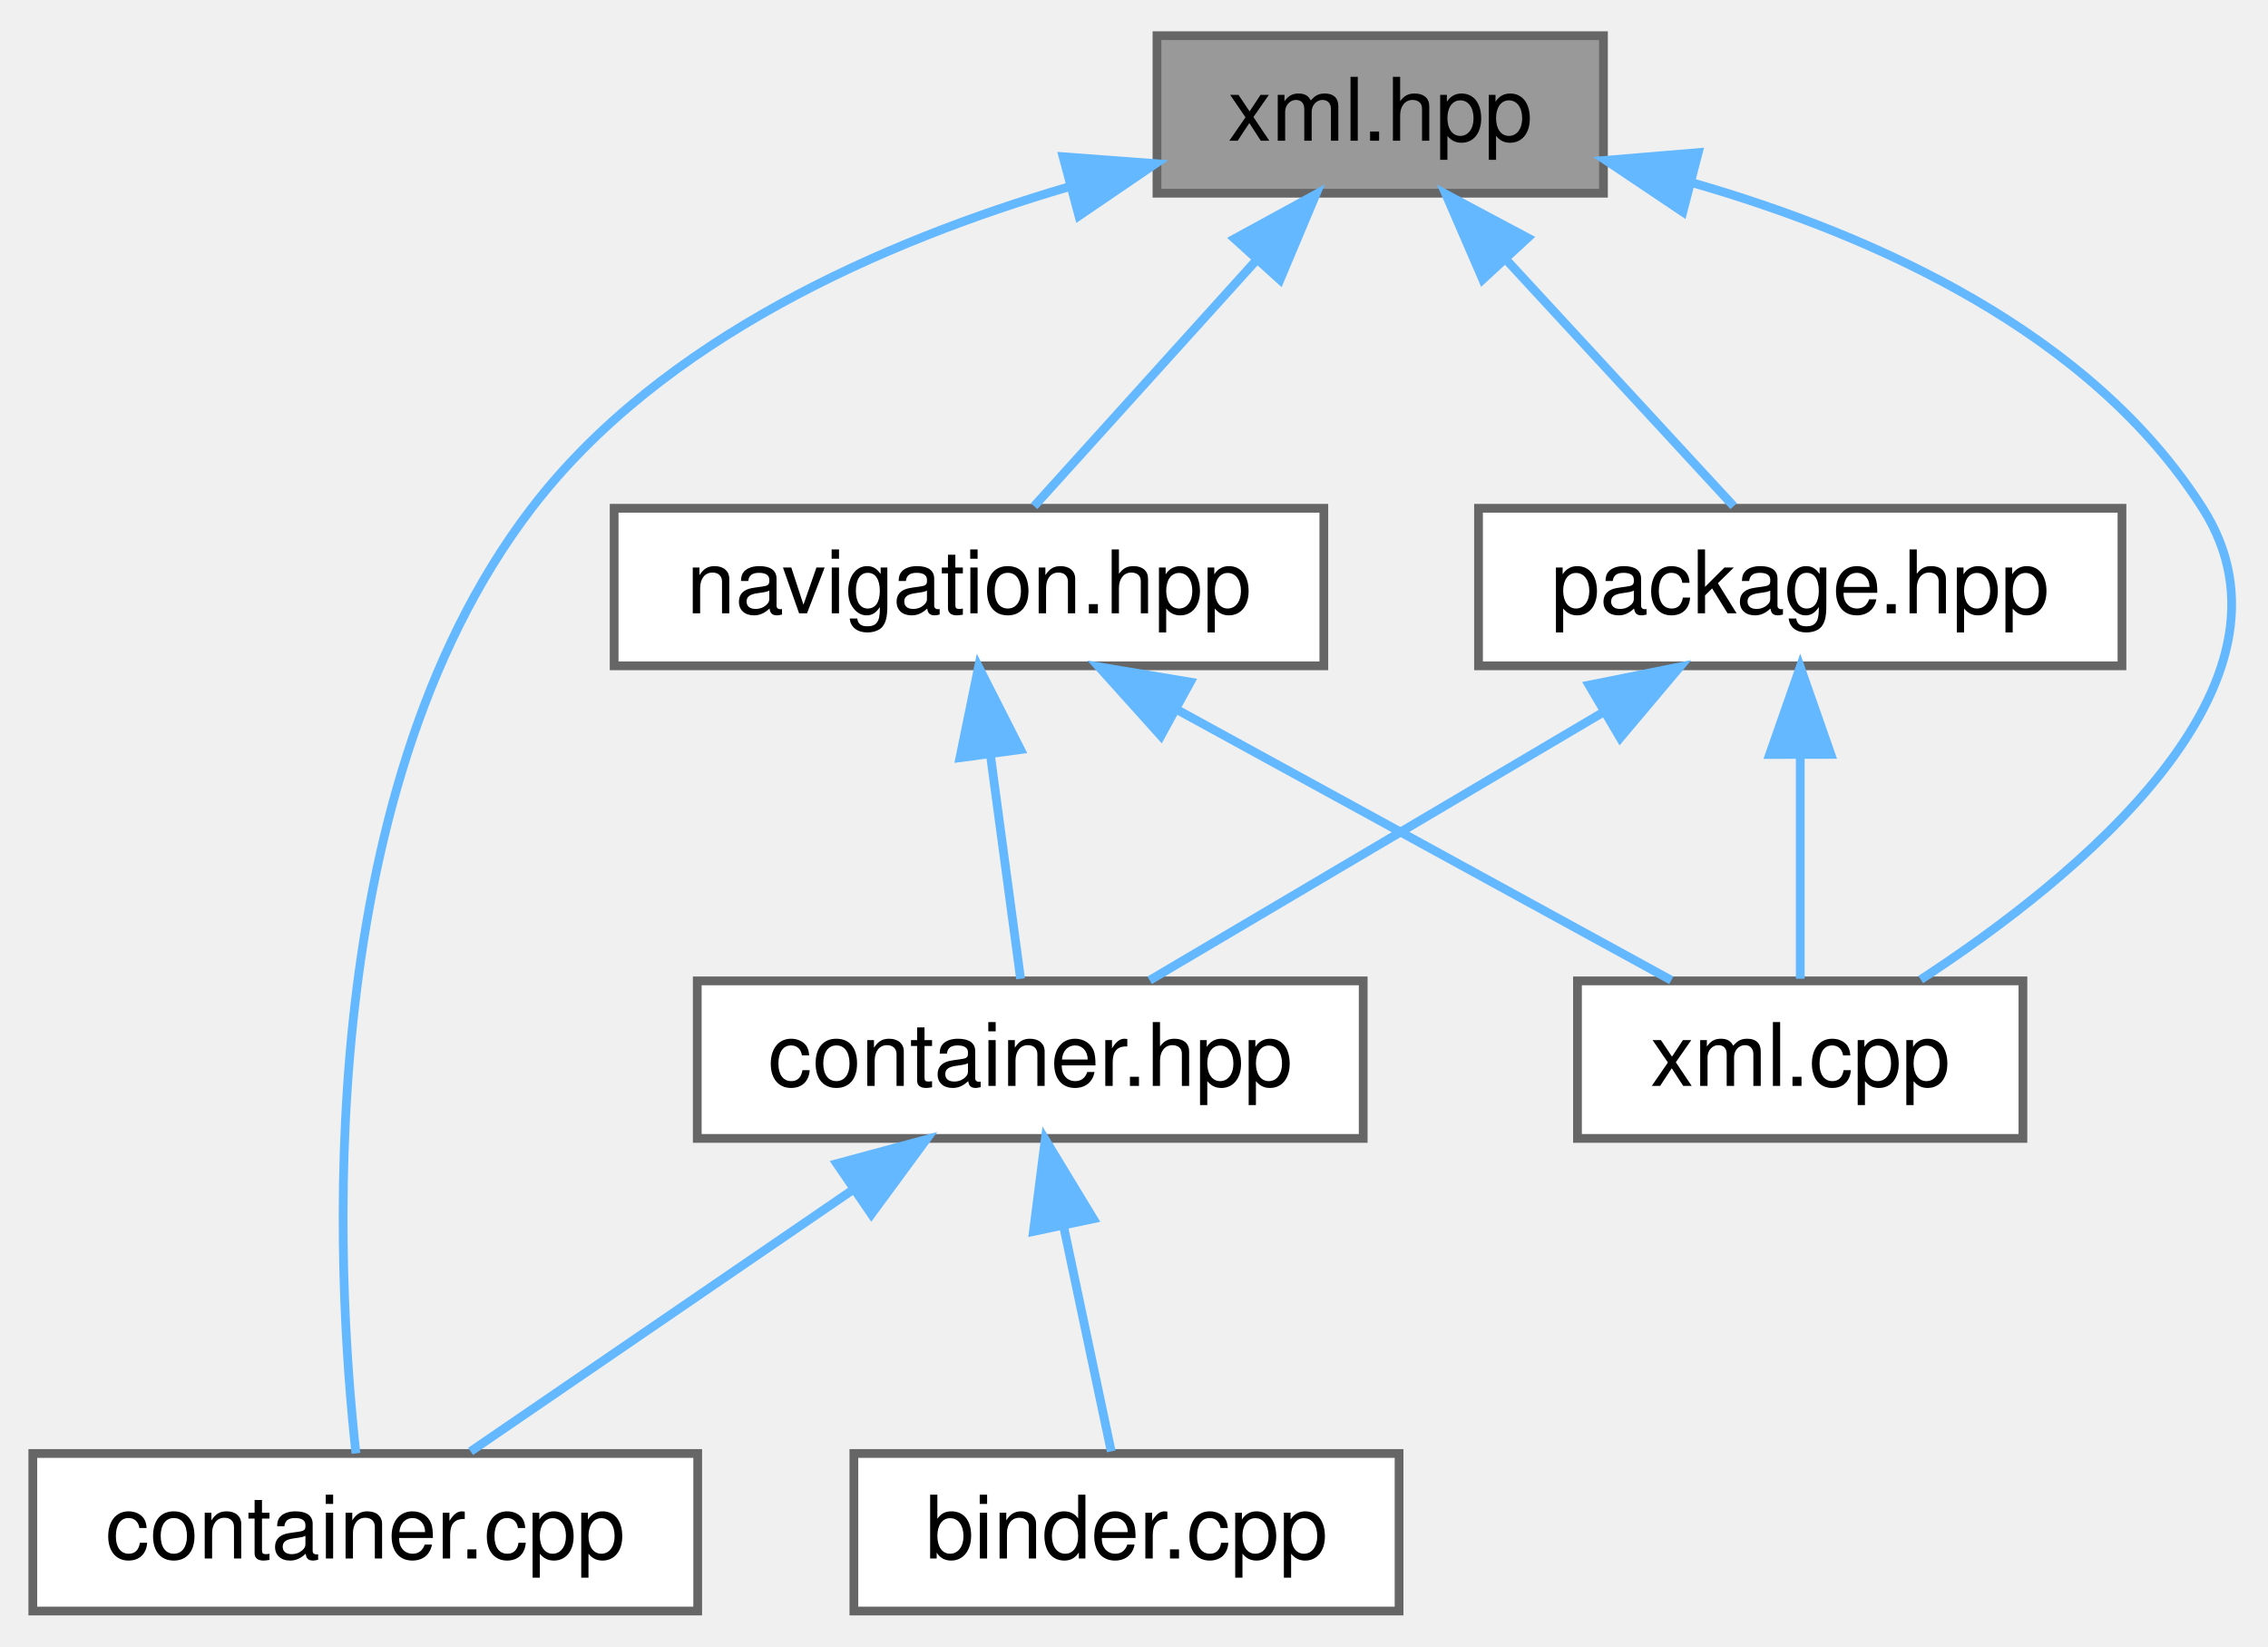
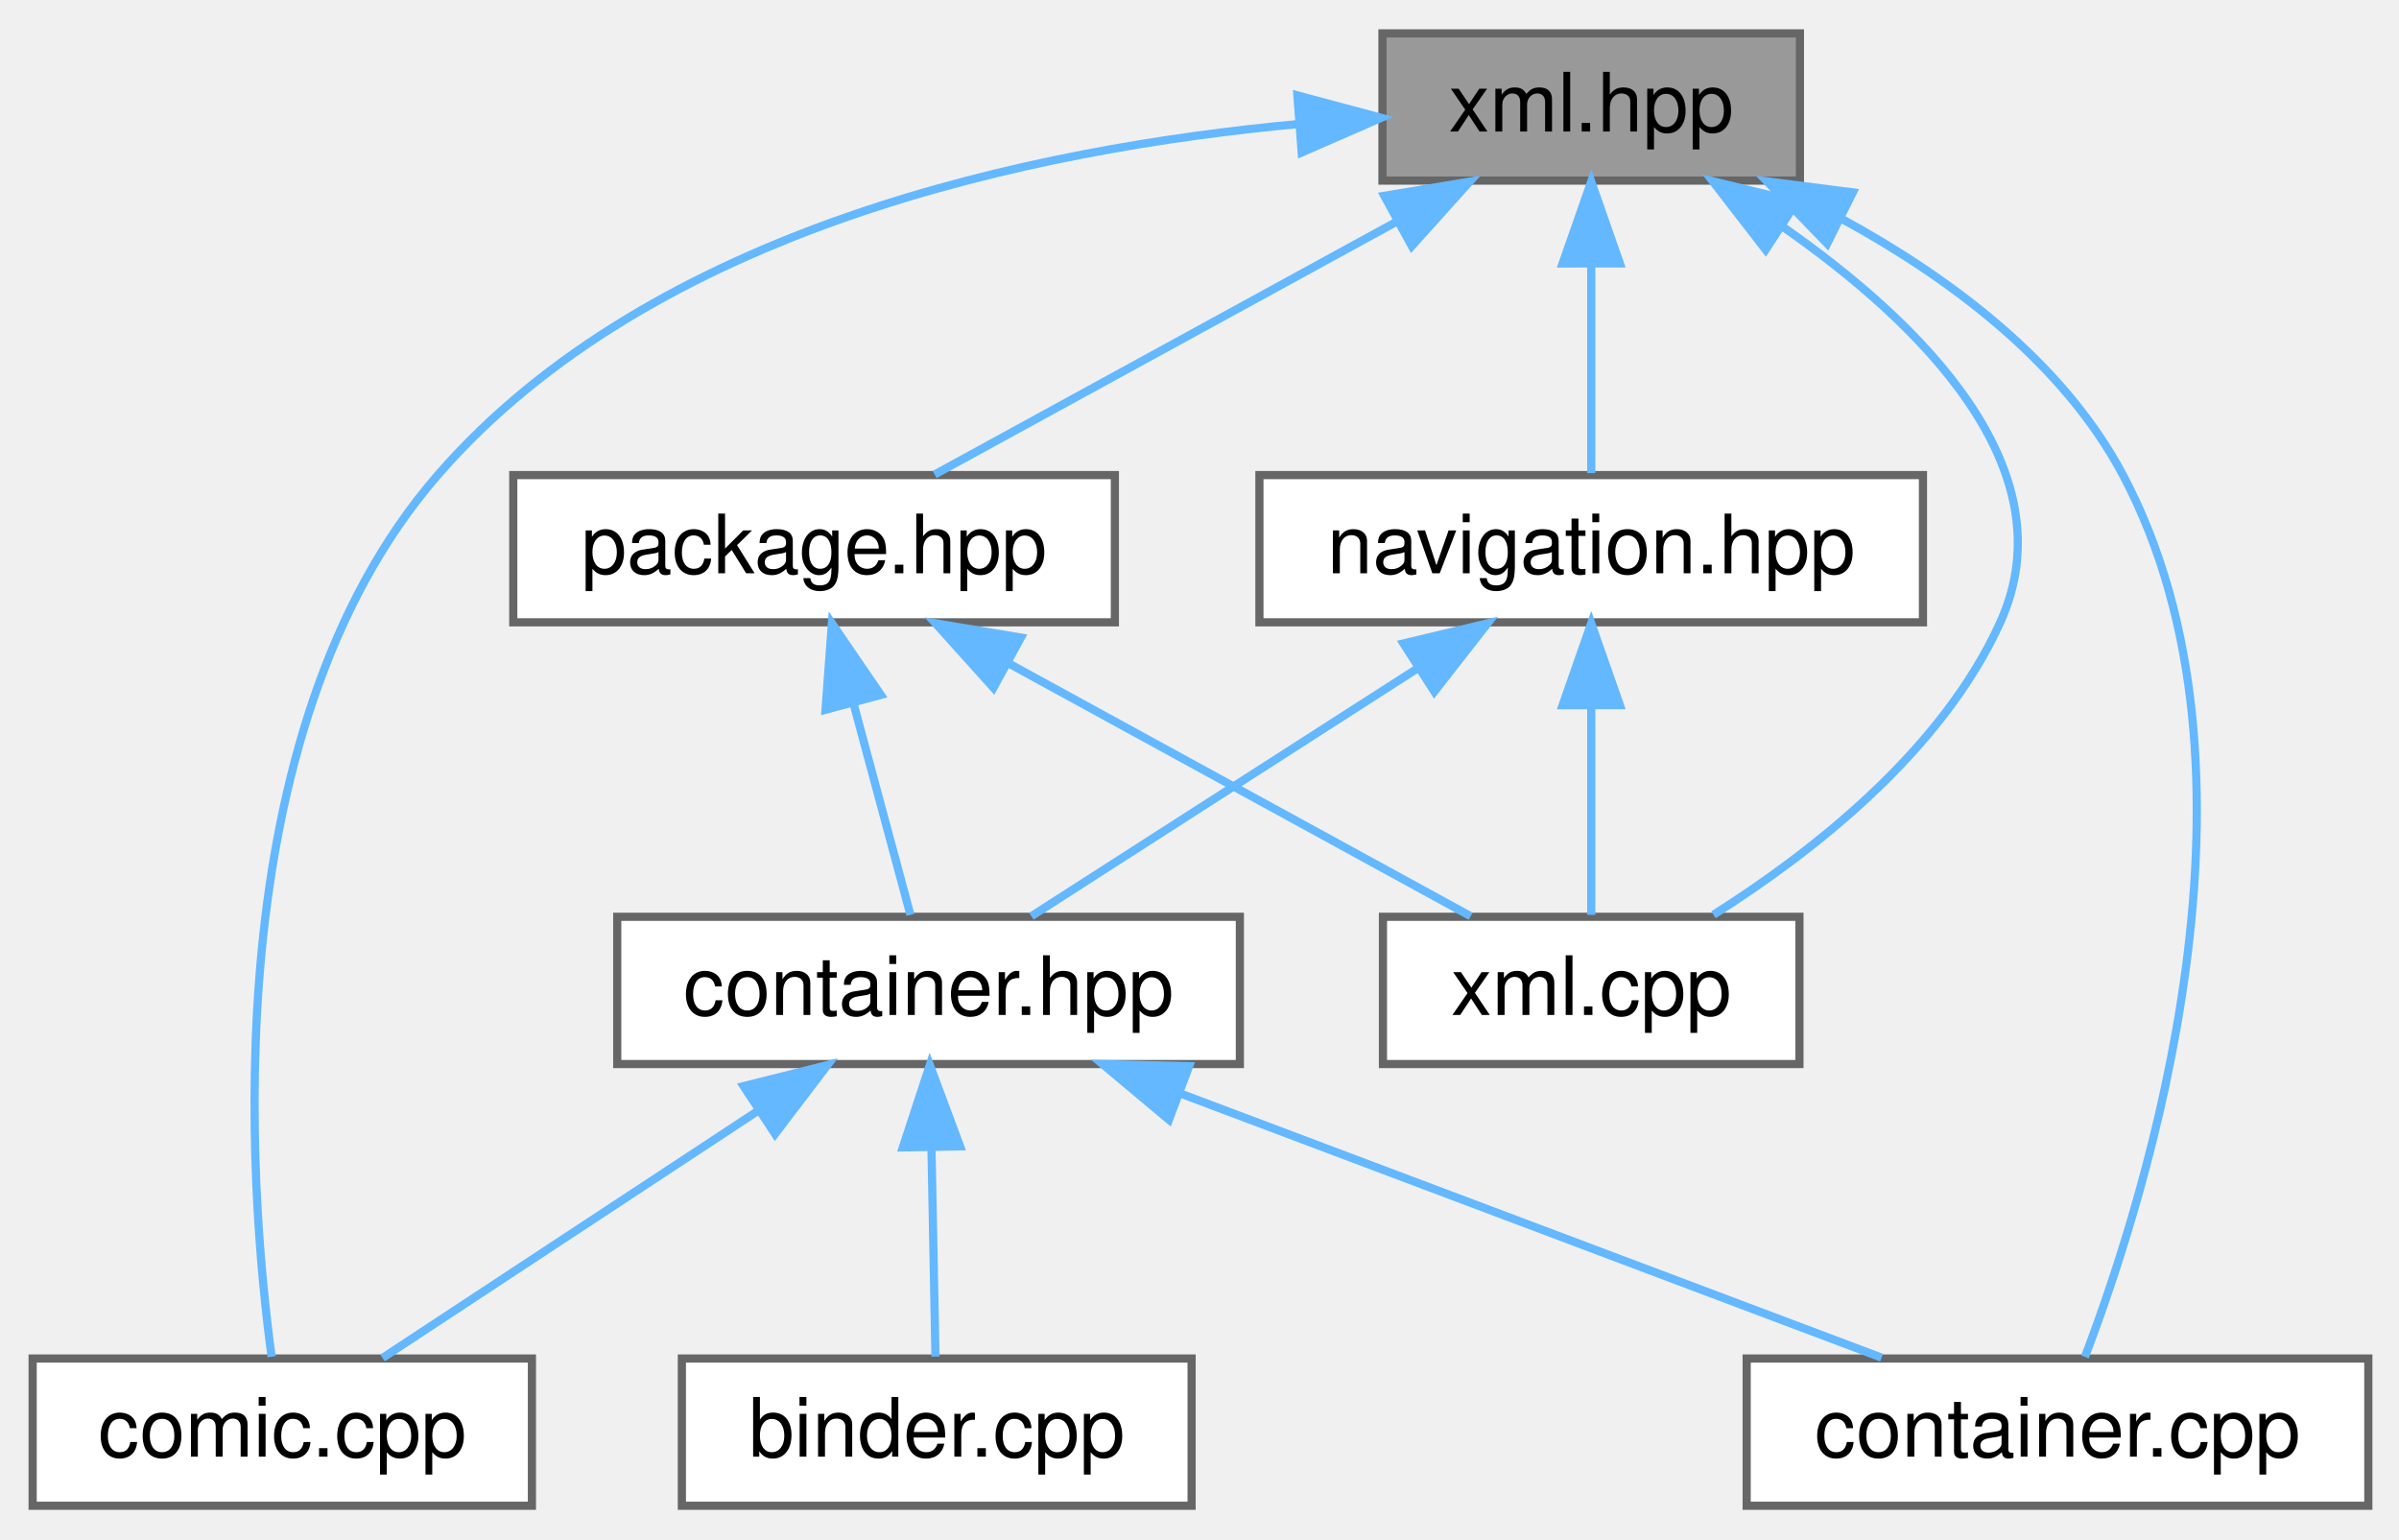
- <svg xmlns="http://www.w3.org/2000/svg" xmlns:xlink="http://www.w3.org/1999/xlink" width="259pt" height="188pt" viewBox="0.00 0.00 259.21 188.00">
+ <svg xmlns="http://www.w3.org/2000/svg" xmlns:xlink="http://www.w3.org/1999/xlink" width="293pt" height="188pt" viewBox="0.00 0.00 293.25 188.00">
  <g id="graph0" class="graph" transform="scale(1 1) rotate(0) translate(4 184)">
    <g id="Node000001" class="node">
      <g id="a_Node000001">
        <a xlink:title=" ">
-           <polygon fill="#999999" stroke="#666666" points="179.26,-180 128.23,-180 128.23,-162 179.26,-162 179.26,-180" />
-           <text text-anchor="middle" x="153.75" y="-168" font-family="Helvetica,sans-Serif" font-size="10.00">xml.hpp</text>
+           <polygon fill="#999999" stroke="#666666" points="216.02,-180 164.99,-180 164.99,-162 216.02,-162 216.02,-180" />
+           <text text-anchor="middle" x="190.51" y="-168" font-family="Helvetica,sans-Serif" font-size="10.00">xml.hpp</text>
        </a>
      </g>
    </g>
    <g id="Node000002" class="node">
      <g id="a_Node000002">
-         <a xlink:href="container_8cpp.html" target="_top" xlink:title=" ">
-           <polygon fill="white" stroke="#666666" points="75.74,-18 -0.25,-18 -0.25,0 75.74,0 75.74,-18" />
-           <text text-anchor="middle" x="37.75" y="-6" font-family="Helvetica,sans-Serif" font-size="10.00">container.cpp</text>
+         <a xlink:href="comic_8cpp.html" target="_top" xlink:title=" ">
+           <polygon fill="white" stroke="#666666" points="61.02,-18 -0.01,-18 -0.01,0 61.02,0 61.02,-18" />
+           <text text-anchor="middle" x="30.51" y="-6" font-family="Helvetica,sans-Serif" font-size="10.00">comic.cpp</text>
        </a>
      </g>
    </g>
    <g id="edge1_Node000001_Node000002" class="edge">
      <g id="a_edge1_Node000001_Node000002">
        <a xlink:title=" ">
-           <path fill="none" stroke="#63b8ff" d="M118.13,-162.72C97.05,-156.53 71.63,-145.43 56.75,-126 31.31,-92.79 34.43,-38.38 36.68,-18.02" />
-           <polygon fill="#63b8ff" stroke="#63b8ff" points="117.5,-166.17 128.07,-165.38 119.31,-159.41 117.5,-166.17" />
+           <path fill="none" stroke="#63b8ff" d="M154.85,-168.93C122.43,-165.94 75.76,-156.22 49.51,-126 22.07,-94.42 26.39,-39.03 29.2,-18.22" />
+           <polygon fill="#63b8ff" stroke="#63b8ff" points="154.59,-172.42 164.83,-169.68 155.12,-165.44 154.59,-172.42" />
        </a>
      </g>
    </g>
    <g id="Node000003" class="node">
      <g id="a_Node000003">
-         <a xlink:href="navigation_8hpp.html" target="_top" xlink:title=" ">
-           <polygon fill="white" stroke="#666666" points="147.3,-126 66.19,-126 66.19,-108 147.3,-108 147.3,-126" />
-           <text text-anchor="middle" x="106.75" y="-114" font-family="Helvetica,sans-Serif" font-size="10.00">navigation.hpp</text>
+         <a xlink:href="container_8cpp.html" target="_top" xlink:title=" ">
+           <polygon fill="white" stroke="#666666" points="285.5,-18 209.51,-18 209.51,0 285.5,0 285.5,-18" />
+           <text text-anchor="middle" x="247.51" y="-6" font-family="Helvetica,sans-Serif" font-size="10.00">container.cpp</text>
        </a>
      </g>
    </g>
    <g id="edge2_Node000001_Node000003" class="edge">
      <g id="a_edge2_Node000001_Node000003">
        <a xlink:title=" ">
-           <path fill="none" stroke="#63b8ff" d="M139.67,-154.43C131.3,-145.17 121.02,-133.79 114.19,-126.24" />
-           <polygon fill="#63b8ff" stroke="#63b8ff" points="137.1,-156.8 146.4,-161.88 142.29,-152.11 137.1,-156.8" />
+           <path fill="none" stroke="#63b8ff" d="M221.23,-157.27C234.28,-150.14 248.16,-139.85 255.51,-126 274.72,-89.8 258.43,-38.07 250.86,-18.2" />
+           <polygon fill="#63b8ff" stroke="#63b8ff" points="219.35,-154.3 211.98,-161.91 222.49,-160.56 219.35,-154.3" />
        </a>
      </g>
    </g>
-     <g id="Node000006" class="node">
-       <g id="a_Node000006">
-         <a xlink:href="xml_8cpp.html" target="_top" xlink:title=" ">
-           <polygon fill="white" stroke="#666666" points="227.2,-72 176.29,-72 176.29,-54 227.2,-54 227.2,-72" />
-           <text text-anchor="middle" x="201.75" y="-60" font-family="Helvetica,sans-Serif" font-size="10.00">xml.cpp</text>
+     <g id="Node000004" class="node">
+       <g id="a_Node000004">
+         <a xlink:href="navigation_8hpp.html" target="_top" xlink:title=" ">
+           <polygon fill="white" stroke="#666666" points="231.06,-126 149.95,-126 149.95,-108 231.06,-108 231.06,-126" />
+           <text text-anchor="middle" x="190.51" y="-114" font-family="Helvetica,sans-Serif" font-size="10.00">navigation.hpp</text>
        </a>
      </g>
    </g>
-     <g id="edge10_Node000001_Node000006" class="edge">
-       <g id="a_edge10_Node000001_Node000006">
+     <g id="edge3_Node000001_Node000004" class="edge">
+       <g id="a_edge3_Node000001_Node000004">
        <a xlink:title=" ">
-           <path fill="none" stroke="#63b8ff" d="M189.4,-163.2C210.26,-157.2 234.95,-146.12 247.75,-126 260.55,-105.87 233.31,-83.76 215.52,-72.15" />
-           <polygon fill="#63b8ff" stroke="#63b8ff" points="188.33,-159.86 179.53,-165.76 190.09,-166.64 188.33,-159.86" />
+           <path fill="none" stroke="#63b8ff" d="M190.51,-151.86C190.51,-143.13 190.51,-133.1 190.51,-126.24" />
+           <polygon fill="#63b8ff" stroke="#63b8ff" points="187.01,-151.87 190.51,-161.88 194.01,-151.88 187.01,-151.87" />
        </a>
      </g>
    </g>
    <g id="Node000007" class="node">
      <g id="a_Node000007">
-         <a xlink:href="package_8hpp.html" target="_top" xlink:title=" ">
-           <polygon fill="white" stroke="#666666" points="238.52,-126 164.98,-126 164.98,-108 238.52,-108 238.52,-126" />
-           <text text-anchor="middle" x="201.75" y="-114" font-family="Helvetica,sans-Serif" font-size="10.00">package.hpp</text>
+         <a xlink:href="xml_8cpp.html" target="_top" xlink:title=" ">
+           <polygon fill="white" stroke="#666666" points="215.96,-72 165.05,-72 165.05,-54 215.96,-54 215.96,-72" />
+           <text text-anchor="middle" x="190.51" y="-60" font-family="Helvetica,sans-Serif" font-size="10.00">xml.cpp</text>
        </a>
      </g>
    </g>
-     <g id="edge7_Node000001_Node000007" class="edge">
-       <g id="a_edge7_Node000001_Node000007">
+     <g id="edge12_Node000001_Node000007" class="edge">
+       <g id="a_edge12_Node000001_Node000007">
        <a xlink:title=" ">
-           <path fill="none" stroke="#63b8ff" d="M168.12,-154.43C176.67,-145.17 187.17,-133.79 194.14,-126.24" />
-           <polygon fill="#63b8ff" stroke="#63b8ff" points="165.46,-152.15 161.25,-161.88 170.6,-156.9 165.46,-152.15" />
+           <path fill="none" stroke="#63b8ff" d="M213.85,-156.41C230.66,-144.7 249,-126.78 240.51,-108 233.36,-92.2 217.42,-79.81 205.45,-72.25" />
+           <polygon fill="#63b8ff" stroke="#63b8ff" points="211.83,-153.55 205.35,-161.93 215.64,-159.41 211.83,-153.55" />
        </a>
      </g>
    </g>
-     <g id="Node000004" class="node">
-       <g id="a_Node000004">
-         <a xlink:href="container_8hpp.html" target="_top" xlink:title=" ">
-           <polygon fill="white" stroke="#666666" points="151.8,-72 75.69,-72 75.69,-54 151.8,-54 151.8,-72" />
-           <text text-anchor="middle" x="113.75" y="-60" font-family="Helvetica,sans-Serif" font-size="10.00">container.hpp</text>
+     <g id="Node000008" class="node">
+       <g id="a_Node000008">
+         <a xlink:href="package_8hpp.html" target="_top" xlink:title=" ">
+           <polygon fill="white" stroke="#666666" points="132.28,-126 58.74,-126 58.74,-108 132.28,-108 132.28,-126" />
+           <text text-anchor="middle" x="95.51" y="-114" font-family="Helvetica,sans-Serif" font-size="10.00">package.hpp</text>
        </a>
      </g>
    </g>
-     <g id="edge3_Node000003_Node000004" class="edge">
-       <g id="a_edge3_Node000003_Node000004">
+     <g id="edge9_Node000001_Node000008" class="edge">
+       <g id="a_edge9_Node000001_Node000008">
        <a xlink:title=" ">
-           <path fill="none" stroke="#63b8ff" d="M109.19,-97.86C110.36,-89.13 111.71,-79.1 112.64,-72.24" />
-           <polygon fill="#63b8ff" stroke="#63b8ff" points="105.71,-97.5 107.84,-107.88 112.64,-98.43 105.71,-97.5" />
-         </a>
-       </g>
-     </g>
-     <g id="edge6_Node000003_Node000006" class="edge">
-       <g id="a_edge6_Node000003_Node000006">
-         <a xlink:title=" ">
-           <path fill="none" stroke="#63b8ff" d="M130.74,-102.87C148.45,-93.17 171.99,-80.29 187.01,-72.07" />
-           <polygon fill="#63b8ff" stroke="#63b8ff" points="128.68,-100 121.59,-107.88 132.04,-106.14 128.68,-100" />
-         </a>
-       </g>
-     </g>
-     <g id="edge5_Node000004_Node000002" class="edge">
-       <g id="a_edge5_Node000004_Node000002">
-         <a xlink:title=" ">
-           <path fill="none" stroke="#63b8ff" d="M93.42,-48.09C79.49,-38.56 61.49,-26.25 49.79,-18.24" />
-           <polygon fill="#63b8ff" stroke="#63b8ff" points="91.64,-51.12 101.87,-53.88 95.59,-45.34 91.64,-51.12" />
+           <path fill="none" stroke="#63b8ff" d="M166.52,-156.87C148.81,-147.17 125.27,-134.29 110.25,-126.07" />
+           <polygon fill="#63b8ff" stroke="#63b8ff" points="165.21,-160.14 175.66,-161.88 168.57,-154 165.21,-160.14" />
        </a>
      </g>
    </g>
    <g id="Node000005" class="node">
      <g id="a_Node000005">
-         <a xlink:href="binder_8cpp.html" target="_top" xlink:title=" ">
-           <polygon fill="white" stroke="#666666" points="155.9,-18 93.59,-18 93.59,0 155.9,0 155.9,-18" />
-           <text text-anchor="middle" x="124.75" y="-6" font-family="Helvetica,sans-Serif" font-size="10.00">binder.cpp</text>
+         <a xlink:href="container_8hpp.html" target="_top" xlink:title=" ">
+           <polygon fill="white" stroke="#666666" points="147.56,-72 71.45,-72 71.45,-54 147.56,-54 147.56,-72" />
+           <text text-anchor="middle" x="109.51" y="-60" font-family="Helvetica,sans-Serif" font-size="10.00">container.hpp</text>
        </a>
      </g>
    </g>
    <g id="edge4_Node000004_Node000005" class="edge">
      <g id="a_edge4_Node000004_Node000005">
        <a xlink:title=" ">
-           <path fill="none" stroke="#63b8ff" d="M117.58,-43.86C119.43,-35.13 121.55,-25.1 123,-18.24" />
-           <polygon fill="#63b8ff" stroke="#63b8ff" points="114.11,-43.37 115.46,-53.88 120.96,-44.82 114.11,-43.37" />
+           <path fill="none" stroke="#63b8ff" d="M169.21,-102.33C154.21,-92.7 134.64,-80.14 122.07,-72.07" />
+           <polygon fill="#63b8ff" stroke="#63b8ff" points="167.55,-105.42 177.85,-107.88 171.33,-99.53 167.55,-105.42" />
        </a>
      </g>
    </g>
-     <g id="edge8_Node000007_Node000004" class="edge">
-       <g id="a_edge8_Node000007_Node000004">
+     <g id="edge8_Node000004_Node000007" class="edge">
+       <g id="a_edge8_Node000004_Node000007">
        <a xlink:title=" ">
-           <path fill="none" stroke="#63b8ff" d="M179.07,-102.6C162.71,-92.94 141.18,-80.21 127.4,-72.07" />
-           <polygon fill="#63b8ff" stroke="#63b8ff" points="177.61,-105.8 188,-107.88 181.17,-99.77 177.61,-105.8" />
+           <path fill="none" stroke="#63b8ff" d="M190.51,-97.86C190.51,-89.13 190.51,-79.1 190.51,-72.24" />
+           <polygon fill="#63b8ff" stroke="#63b8ff" points="187.01,-97.87 190.51,-107.88 194.01,-97.88 187.01,-97.87" />
        </a>
      </g>
    </g>
-     <g id="edge9_Node000007_Node000006" class="edge">
-       <g id="a_edge9_Node000007_Node000006">
+     <g id="edge6_Node000005_Node000002" class="edge">
+       <g id="a_edge6_Node000005_Node000002">
        <a xlink:title=" ">
-           <path fill="none" stroke="#63b8ff" d="M201.75,-97.86C201.75,-89.13 201.75,-79.1 201.75,-72.24" />
-           <polygon fill="#63b8ff" stroke="#63b8ff" points="198.25,-97.87 201.75,-107.88 205.25,-97.88 198.25,-97.87" />
+           <path fill="none" stroke="#63b8ff" d="M88.73,-48.33C74.11,-38.7 55.02,-26.14 42.76,-18.07" />
+           <polygon fill="#63b8ff" stroke="#63b8ff" points="86.89,-51.3 97.16,-53.88 90.74,-45.45 86.89,-51.3" />
+         </a>
+       </g>
+     </g>
+     <g id="edge7_Node000005_Node000003" class="edge">
+       <g id="a_edge7_Node000005_Node000003">
+         <a xlink:title=" ">
+           <path fill="none" stroke="#63b8ff" d="M140.18,-50.44C166.23,-40.62 202.97,-26.78 226,-18.11" />
+           <polygon fill="#63b8ff" stroke="#63b8ff" points="138.89,-47.19 130.77,-53.99 141.36,-53.74 138.89,-47.19" />
+         </a>
+       </g>
+     </g>
+     <g id="Node000006" class="node">
+       <g id="a_Node000006">
+         <a xlink:href="binder_8cpp.html" target="_top" xlink:title=" ">
+           <polygon fill="white" stroke="#666666" points="141.66,-18 79.35,-18 79.35,0 141.66,0 141.66,-18" />
+           <text text-anchor="middle" x="110.51" y="-6" font-family="Helvetica,sans-Serif" font-size="10.00">binder.cpp</text>
+         </a>
+       </g>
+     </g>
+     <g id="edge5_Node000005_Node000006" class="edge">
+       <g id="a_edge5_Node000005_Node000006">
+         <a xlink:title=" ">
+           <path fill="none" stroke="#63b8ff" d="M109.86,-43.86C110.02,-35.13 110.22,-25.1 110.35,-18.24" />
+           <polygon fill="#63b8ff" stroke="#63b8ff" points="106.36,-43.81 109.66,-53.88 113.36,-43.94 106.36,-43.81" />
+         </a>
+       </g>
+     </g>
+     <g id="edge10_Node000008_Node000005" class="edge">
+       <g id="a_edge10_Node000008_Node000005">
+         <a xlink:title=" ">
+           <path fill="none" stroke="#63b8ff" d="M100.31,-98.15C102.68,-89.35 105.42,-79.18 107.29,-72.24" />
+           <polygon fill="#63b8ff" stroke="#63b8ff" points="96.91,-97.31 97.69,-107.88 103.67,-99.13 96.91,-97.31" />
+         </a>
+       </g>
+     </g>
+     <g id="edge11_Node000008_Node000007" class="edge">
+       <g id="a_edge11_Node000008_Node000007">
+         <a xlink:title=" ">
+           <path fill="none" stroke="#63b8ff" d="M119.5,-102.87C137.21,-93.17 160.75,-80.29 175.77,-72.07" />
+           <polygon fill="#63b8ff" stroke="#63b8ff" points="117.44,-100 110.35,-107.88 120.8,-106.14 117.44,-100" />
        </a>
      </g>
    </g>
  </g>
</svg>
